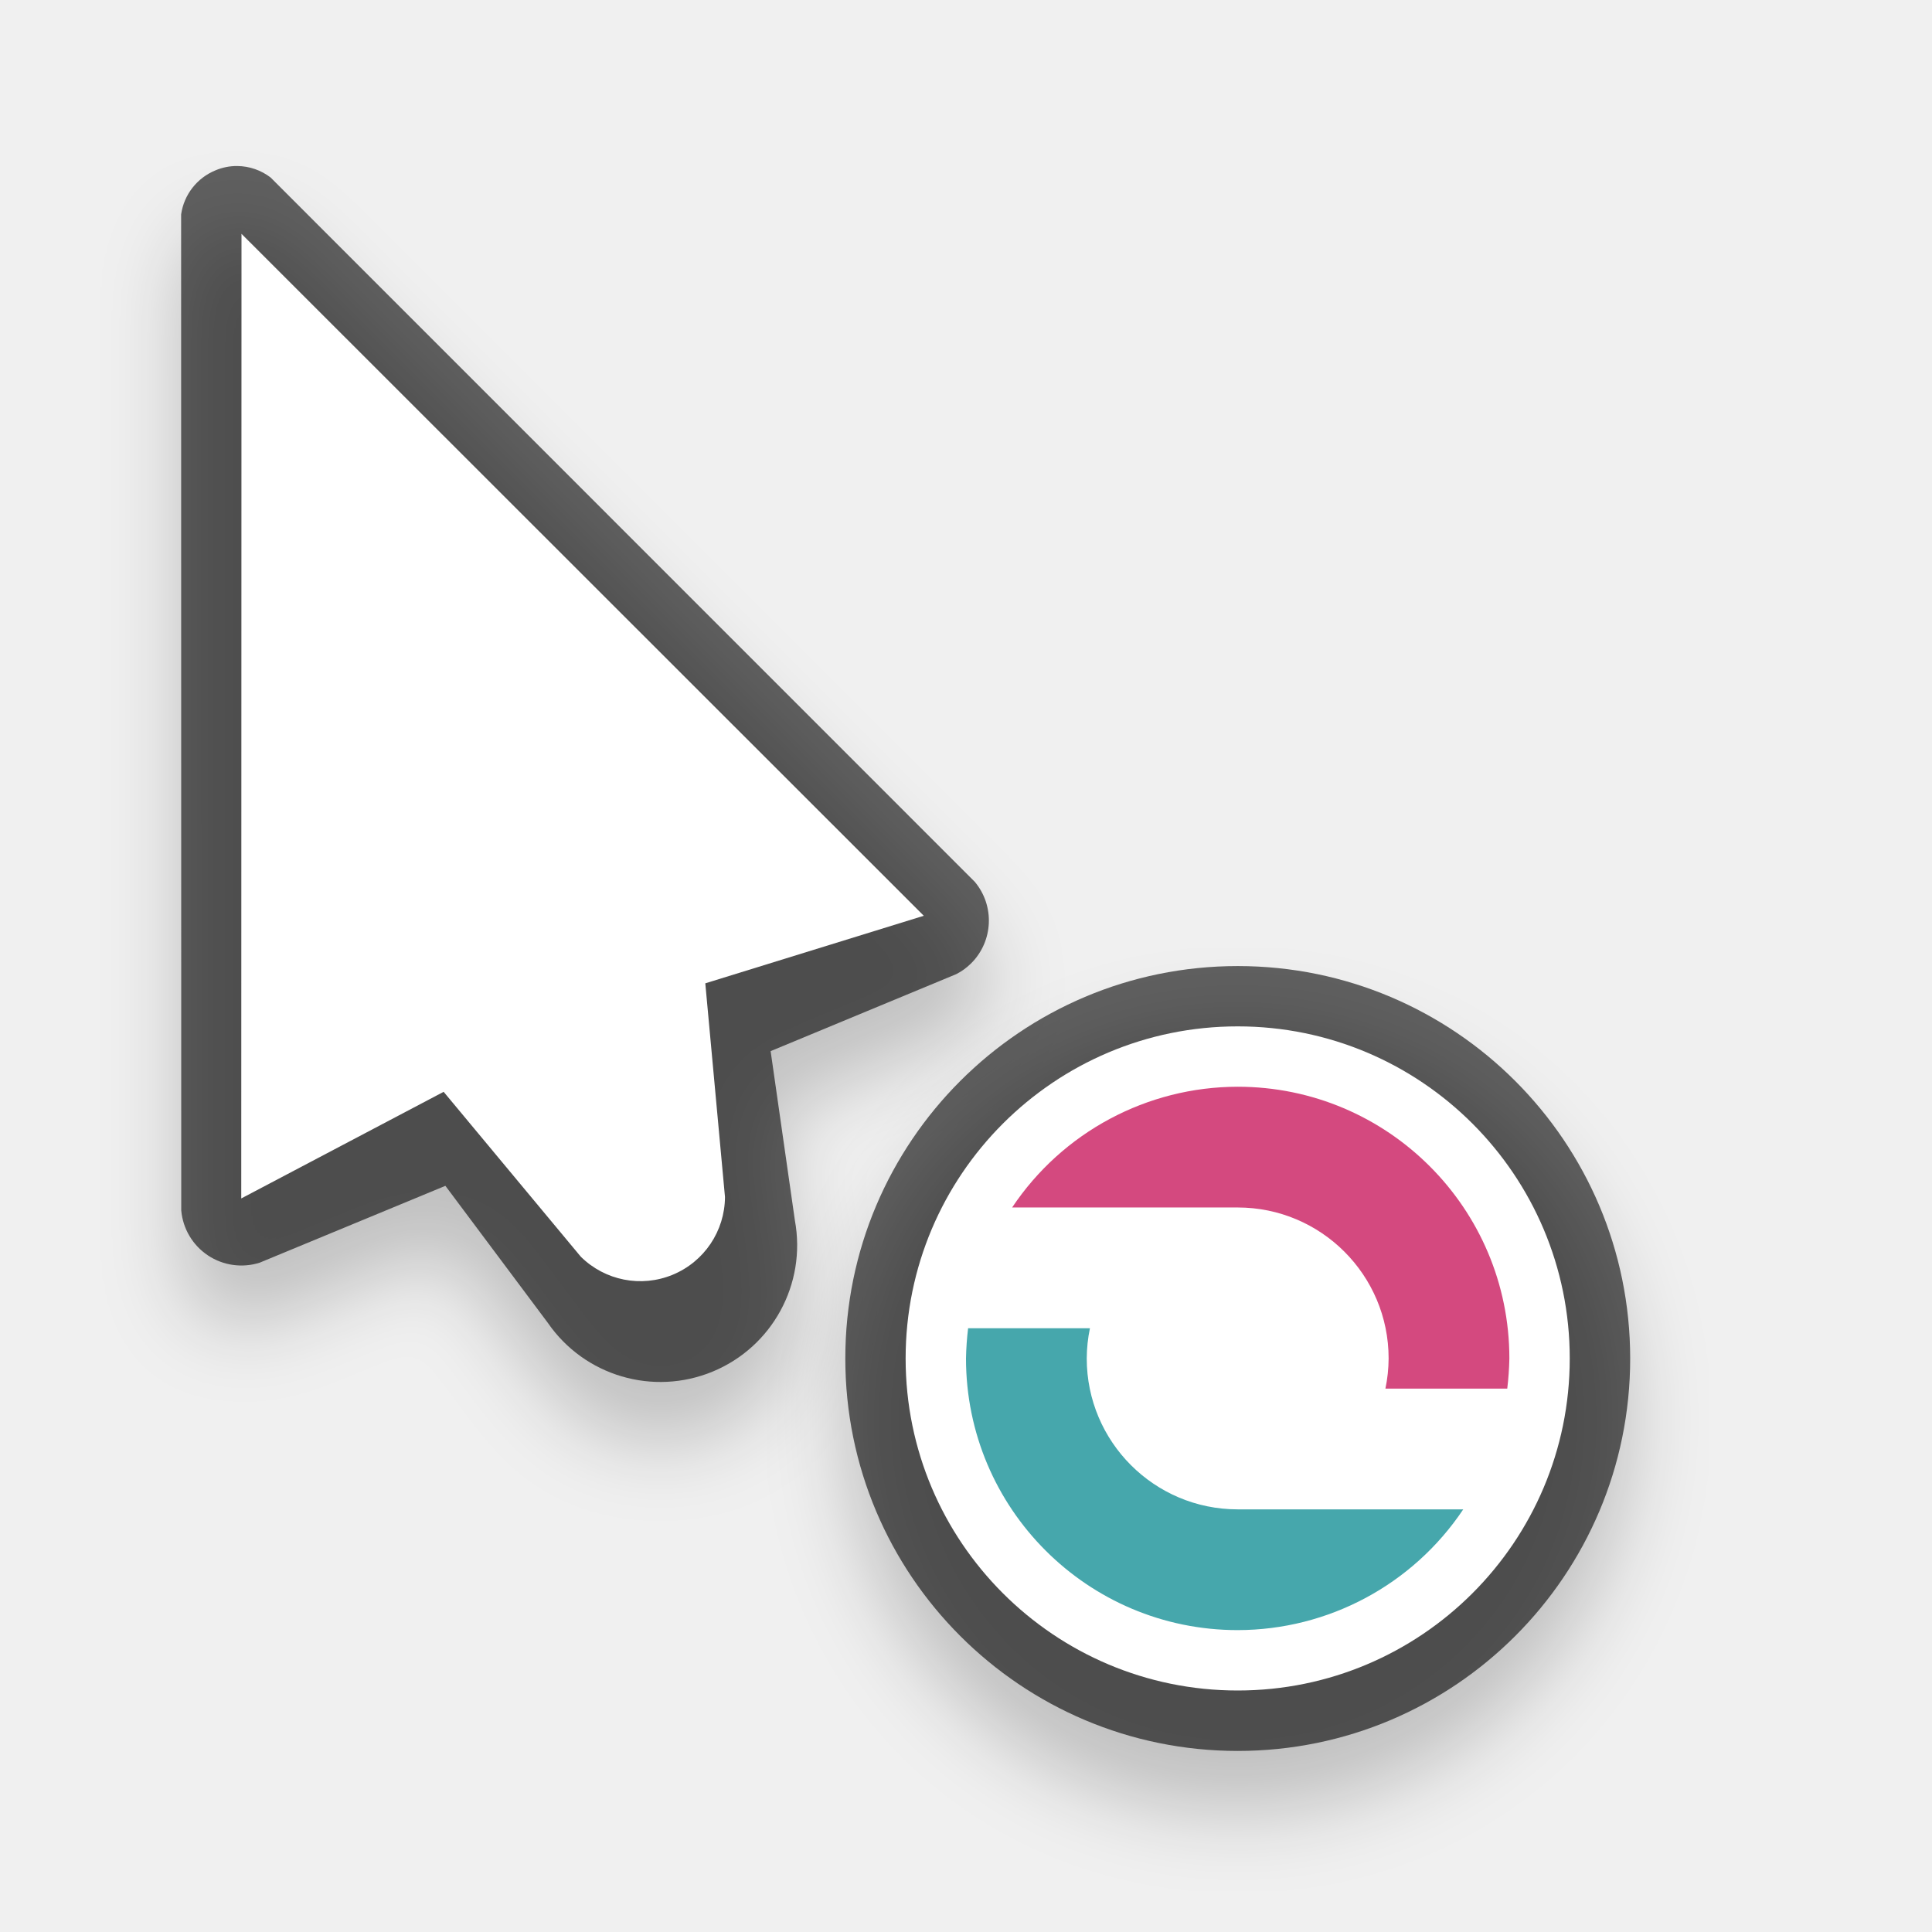
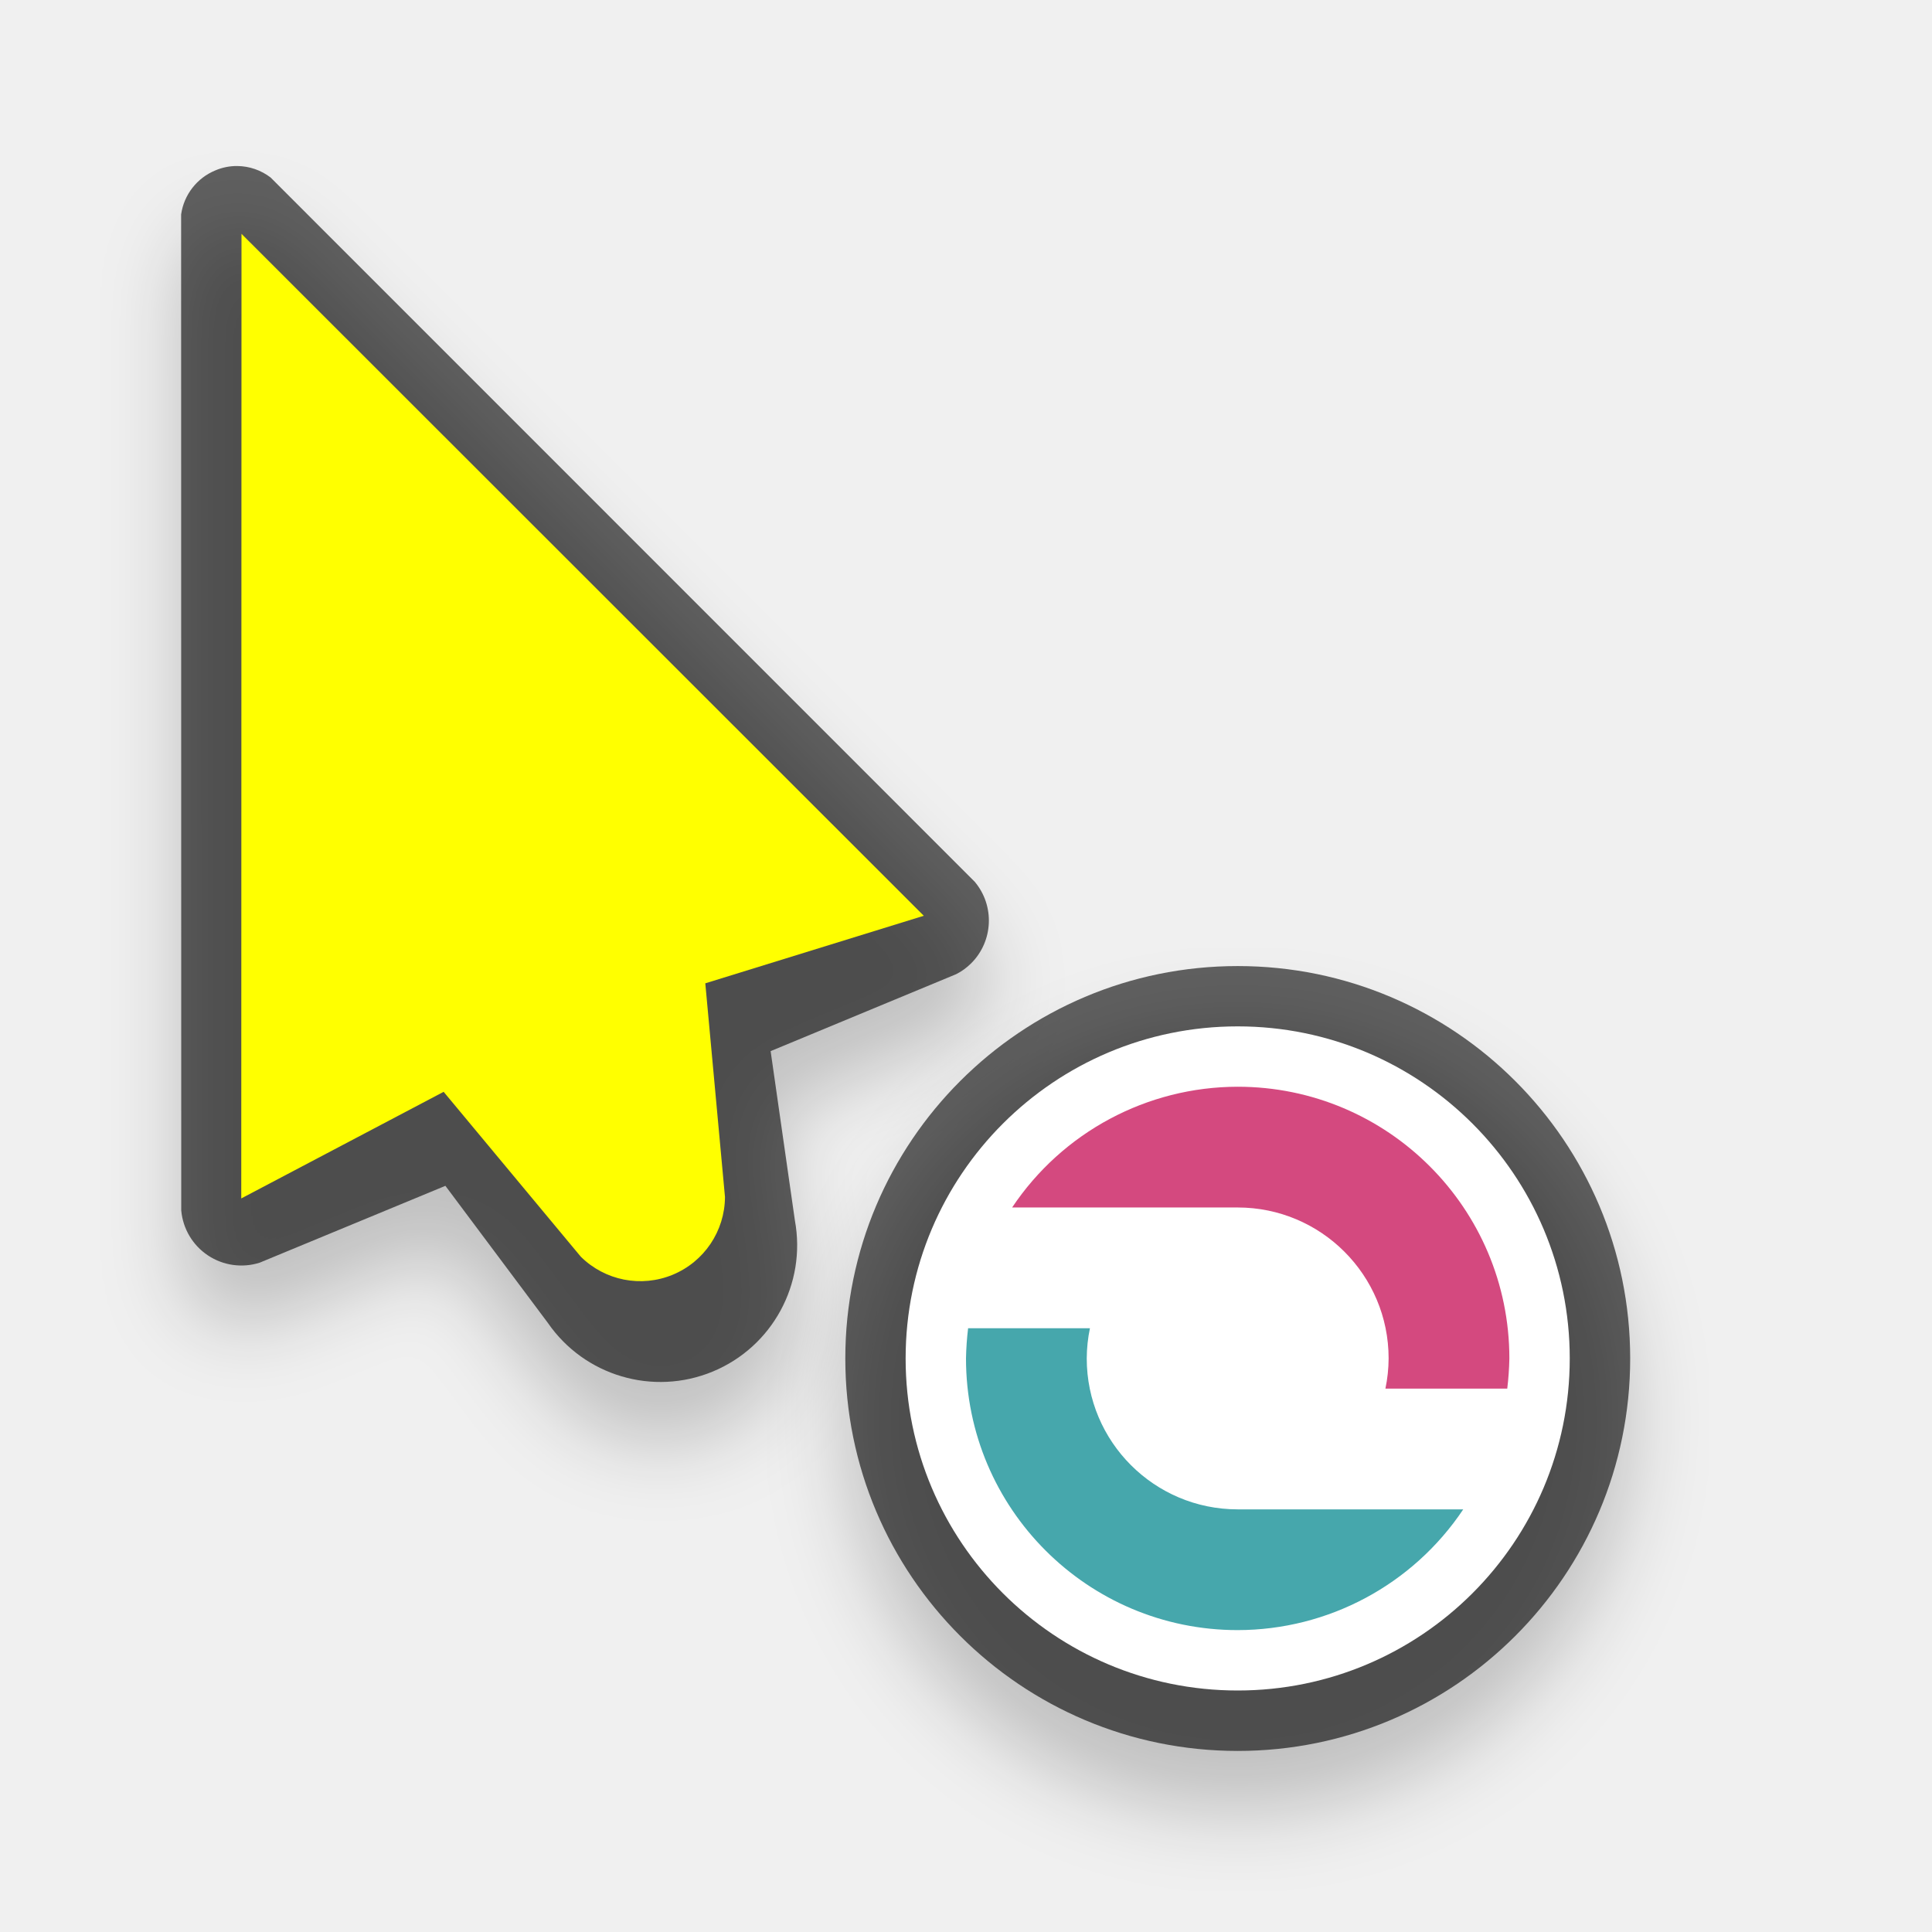
<svg xmlns="http://www.w3.org/2000/svg" id="svg11024" height="32" width="32">
  <filter id="filter7078" color-interpolation-filters="sRGB">
    <feGaussianBlur id="feGaussianBlur7080" stdDeviation=".657" />
  </filter>
  <g id="g57729" transform="translate(-30.337 -1112.362)">
    <g id="g57711" transform="translate(10.337 371)">
      <path id="path57705" d="m23.93 745.112a.9.9 0 0 0 -.362.072.93.93 0 0 0 -.568.73l.002 16.497a1 1 0 0 0 1.299.865l3.076-1.273 1.697 2.27a2.265 2.265 0 0 0 4.092-1.696l-.402-2.805 3.074-1.275q.135-.068.248-.18a1 1 0 0 0 .059-1.35l-11.663-11.665a.92.92 0 0 0 -.552-.19" filter="url(#filter7078)" opacity=".2" />
      <path id="path57707" d="m23.93 744.112a.9.9 0 0 0 -.362.072.93.93 0 0 0 -.568.73l.002 16.497a1 1 0 0 0 1.299.865l3.076-1.273 1.697 2.27a2.265 2.265 0 0 0 4.092-1.696l-.402-2.805 3.074-1.275q.135-.068.248-.18a1 1 0 0 0 .059-1.35l-11.663-11.665a.92.92 0 0 0 -.552-.19" opacity=".6" />
-       <path id="path57709" d="m24 745.235-.004 15.977 3.352-1.766 2.271 2.73a1.402 1.402 0 0 0 2.389-.988l-.326-3.539 3.619-1.119z" fill="#fff" />
+       <path id="path57709" d="m24 745.235-.004 15.977 3.352-1.766 2.271 2.73a1.402 1.402 0 0 0 2.389-.988l-.326-3.539 3.619-1.119z" fill="#ff0" />
    </g>
    <path id="path57713" d="m60.5 1138.375a6.5 6.5 0 1 0 0 13 6.5 6.5 0 0 0 0-13" filter="url(#filter7078)" opacity=".2" transform="translate(-9.663 -9)" />
    <circle id="circle57715" cx="50.838" cy="1134.863" opacity=".6" r="6.5" />
    <circle id="circle57717" cx="50.837" cy="1134.862" fill="#fff" r="5.5" />
    <g transform="matrix(1 0 0 1 -239.6631 320.9998)">
      <path id="path57719" d="m290.5 809.362a4.5 4.5 0 0 0 -3.736 2h3.736a2.5 2.5 0 0 1 2.5 2.5 2.5 2.5 0 0 1 -.053.5h2.018a5 5 0 0 0 .035-.5 4.5 4.5 0 0 0 -4.5-4.5" fill="#d4497f" />
      <path id="path57721" d="m286.035 813.362a5 5 0 0 0 -.035.5 4.5 4.5 0 0 0 4.5 4.5 4.5 4.5 0 0 0 3.736-2h-3.736a2.5 2.5 0 0 1 -2.5-2.5 2.5 2.5 0 0 1 .053-.5z" fill="#46a7ac" />
    </g>
  </g>
  <path id="hotspot" d="m4-5h1v1h-1z" display="none" fill="#333" stroke-width="1.076" transform="rotate(90)" />
</svg>
